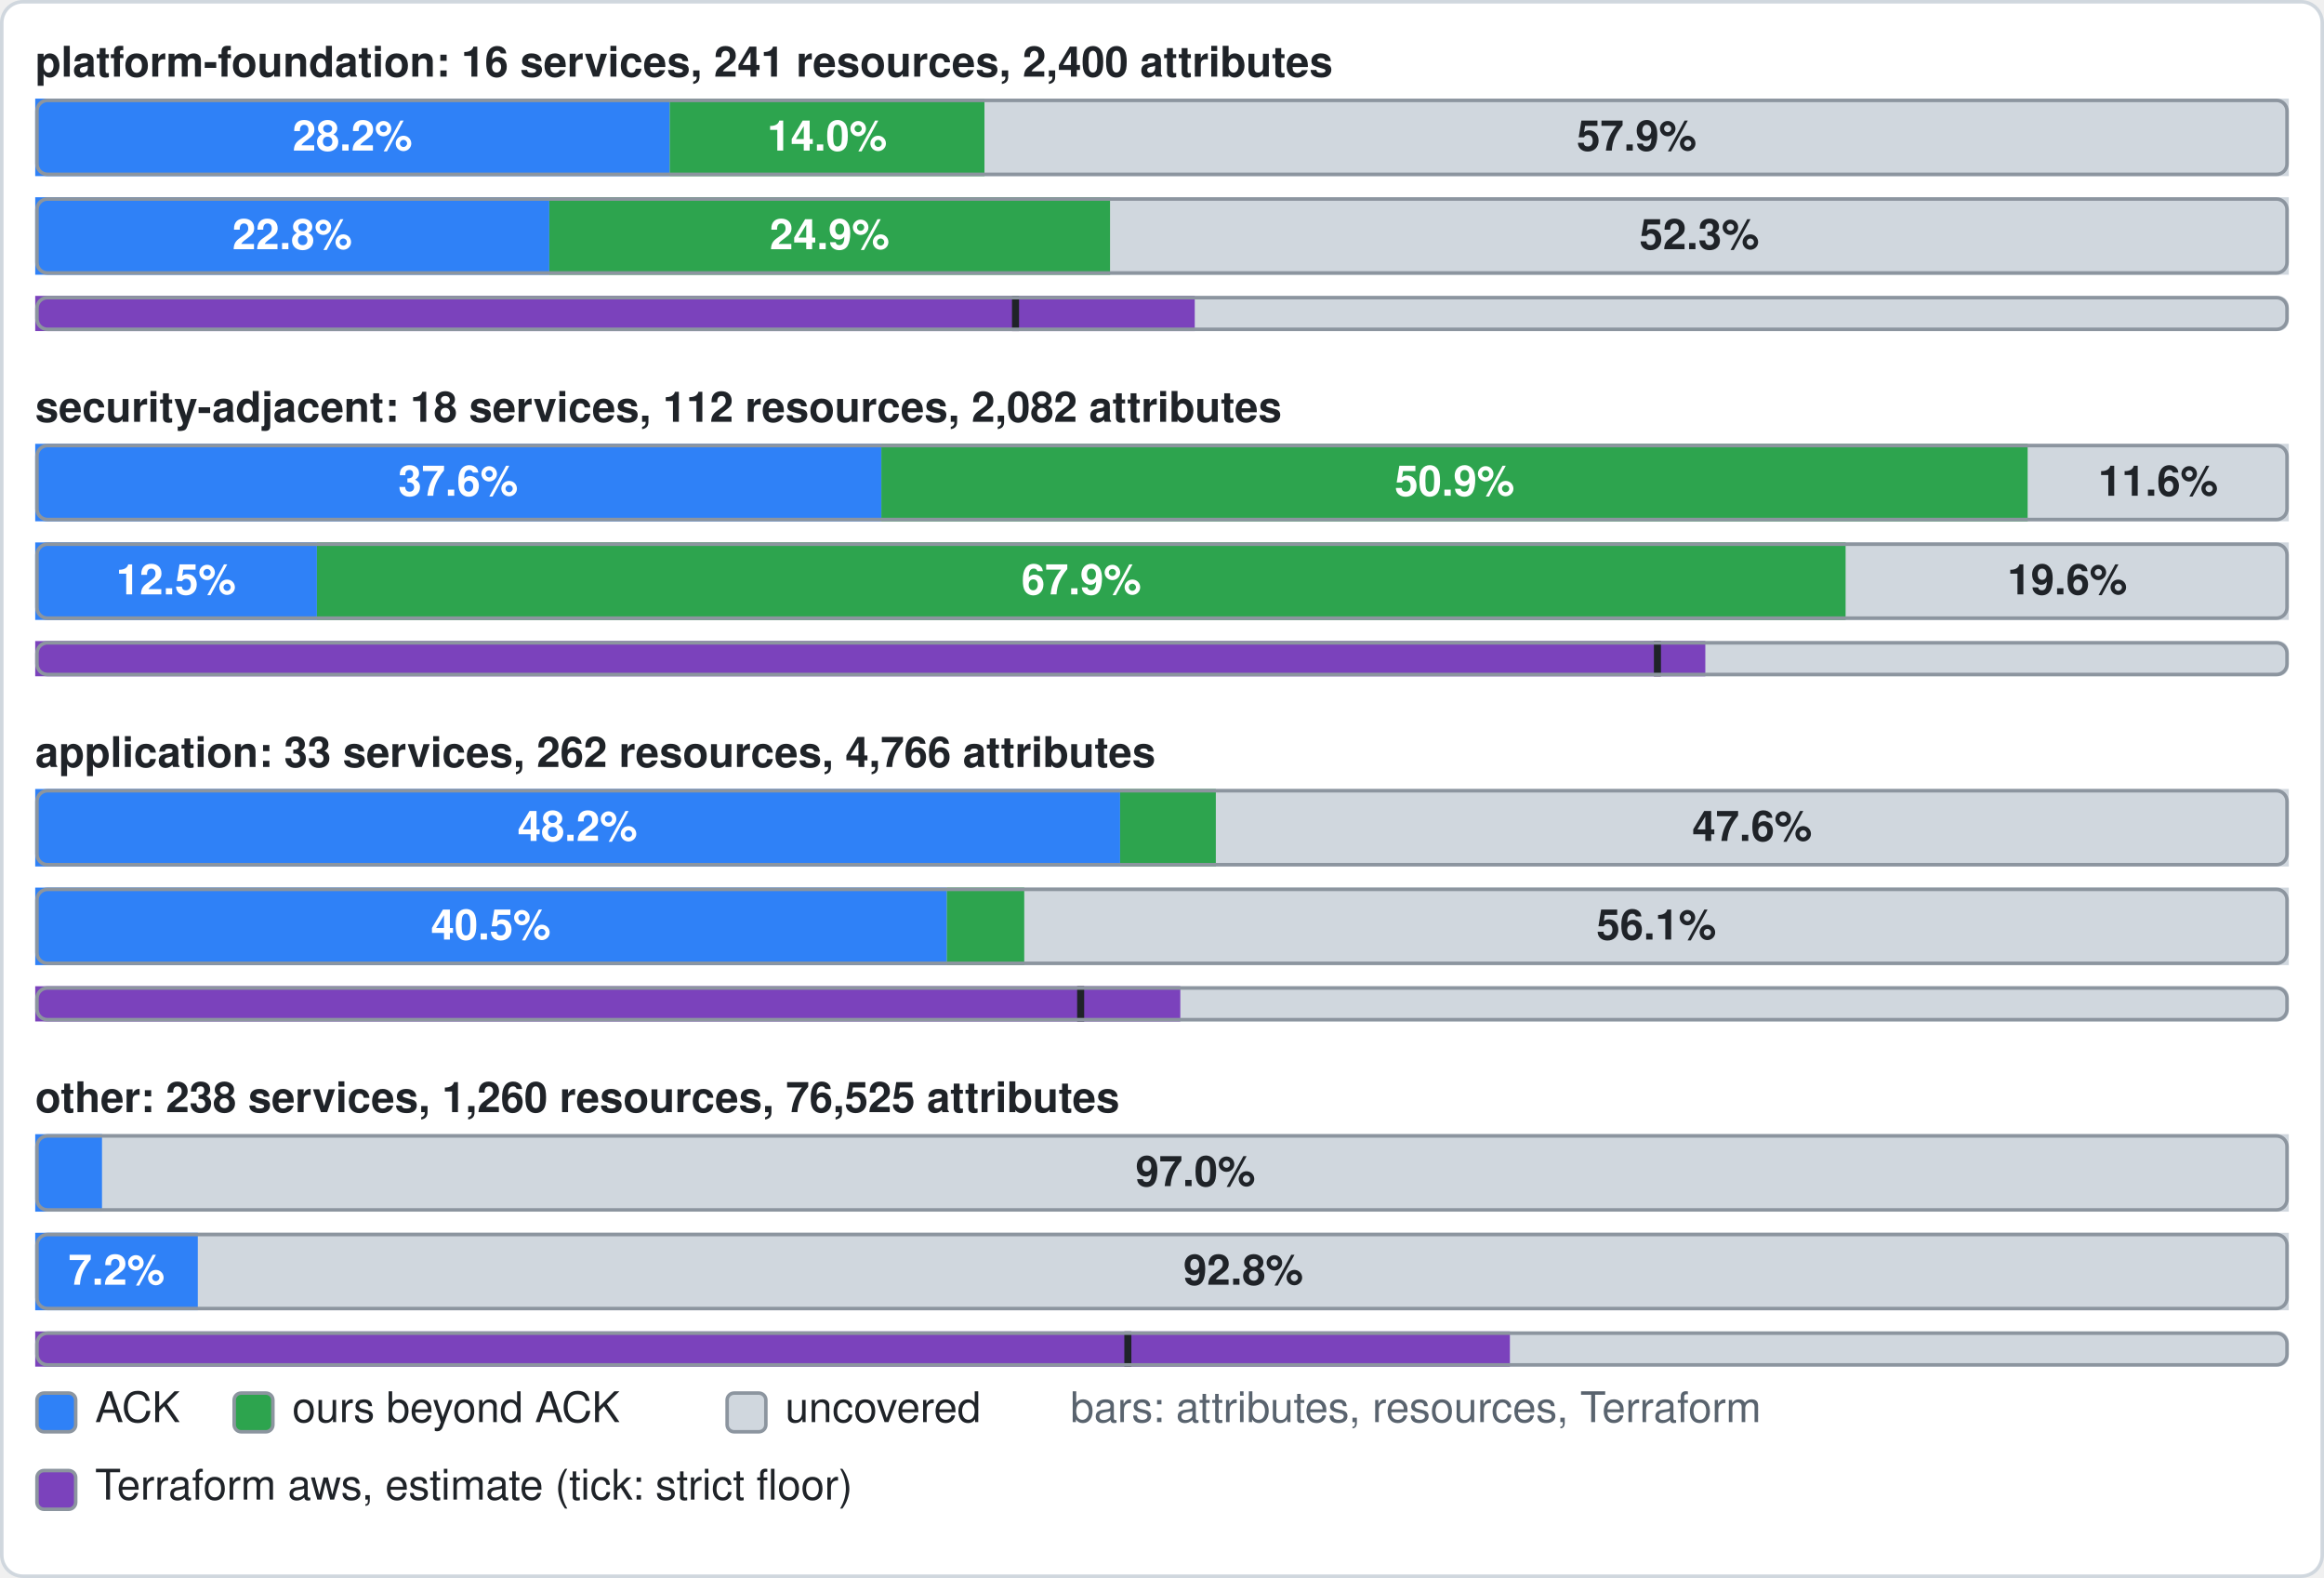
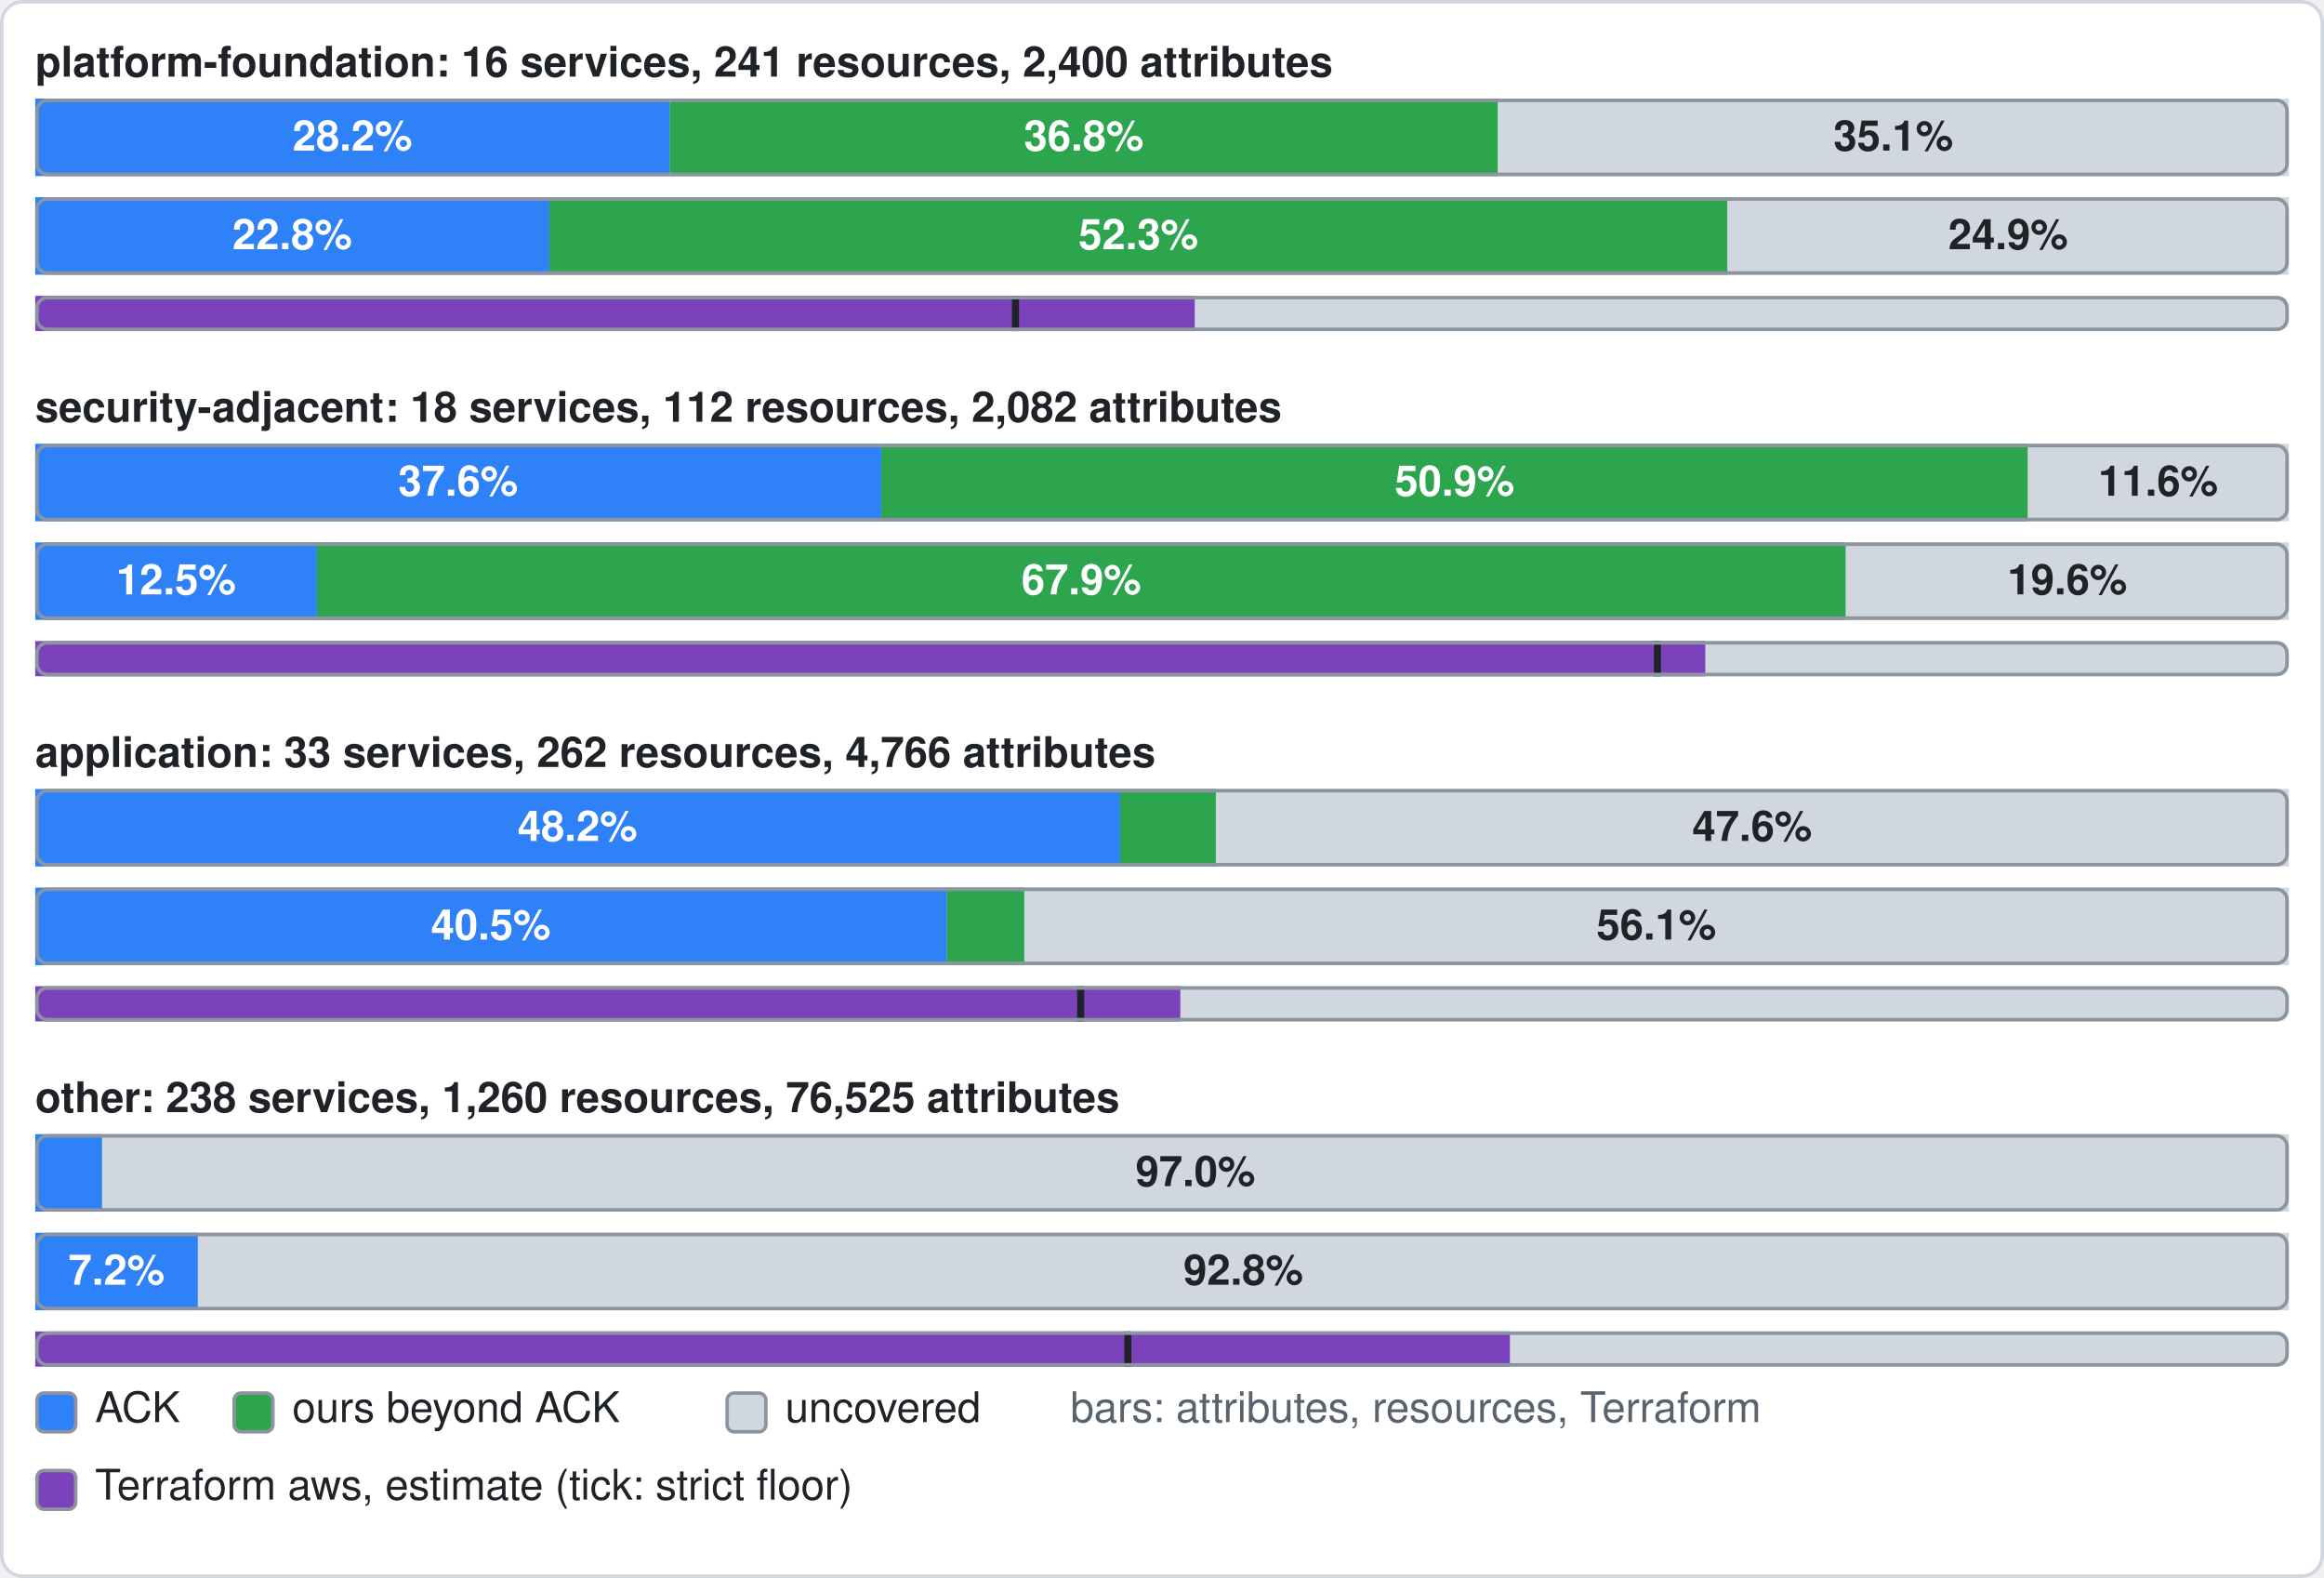
- <svg xmlns="http://www.w3.org/2000/svg" width="660" height="448" viewBox="0 0 660 448" role="img" aria-label="platform-foundation: attributes official 28.2%, ours beyond 14.0%, uncovered 57.9%; resources official 22.8%, ours beyond 24.9%, uncovered 52.3%; Terraform aws provider (estimate): 51.5% of 2400 attributes, at least 43.5%. security-adjacent: attributes official 37.6%, ours beyond 50.9%, uncovered 11.6%; resources official 12.5%, ours beyond 67.9%, uncovered 19.6%; Terraform aws provider (estimate): 74.1% of 2082 attributes, at least 72.0%. application: attributes official 48.2%, ours beyond 4.2%, uncovered 47.6%; resources official 40.5%, ours beyond 3.4%, uncovered 56.1%; Terraform aws provider (estimate): 50.8% of 4766 attributes, at least 46.4%. other: attributes official 3.0%, ours beyond 0.0%, uncovered 97.0%; resources official 7.2%, ours beyond 0.0%, uncovered 92.8%; Terraform aws provider (estimate): 65.4% of 76525 attributes, at least 48.5%">
+ <svg xmlns="http://www.w3.org/2000/svg" width="660" height="448" viewBox="0 0 660 448" role="img" aria-label="platform-foundation: attributes official 28.2%, ours beyond 36.8%, uncovered 35.1%; resources official 22.8%, ours beyond 52.3%, uncovered 24.9%; Terraform aws provider (estimate): 51.5% of 2400 attributes, at least 43.5%. security-adjacent: attributes official 37.6%, ours beyond 50.9%, uncovered 11.6%; resources official 12.5%, ours beyond 67.9%, uncovered 19.6%; Terraform aws provider (estimate): 74.1% of 2082 attributes, at least 72.0%. application: attributes official 48.2%, ours beyond 4.2%, uncovered 47.6%; resources official 40.5%, ours beyond 3.4%, uncovered 56.1%; Terraform aws provider (estimate): 50.8% of 4766 attributes, at least 46.4%. other: attributes official 3.0%, ours beyond 0.0%, uncovered 97.0%; resources official 7.2%, ours beyond 0.0%, uncovered 92.8%; Terraform aws provider (estimate): 65.4% of 76525 attributes, at least 48.5%">
  <rect x="0.5" y="0.5" width="659" height="447" rx="6" fill="#ffffff" stroke="#d0d7de" />
  <text x="10" y="19" font-family="-apple-system,BlinkMacSystemFont,'Segoe UI',Helvetica,Arial,sans-serif" font-size="12" font-weight="600" fill="#1f2328" dominant-baseline="central">platform-foundation: 16 services, 241 resources, 2,400 attributes</text>
  <rect x="10" y="28" width="640" height="22" rx="3" fill="#d0d7de" />
  <rect x="10" y="28" width="180.2" height="22" fill="#2f81f7" />
  <text x="100.1" y="40" font-family="-apple-system,BlinkMacSystemFont,'Segoe UI',Helvetica,Arial,sans-serif" font-size="12" font-weight="600" fill="#ffffff" text-anchor="middle" dominant-baseline="central">28.2%</text>
-   <rect x="190.2" y="28" width="89.4" height="22" fill="#2da44e" />
-   <text x="234.9" y="40" font-family="-apple-system,BlinkMacSystemFont,'Segoe UI',Helvetica,Arial,sans-serif" font-size="12" font-weight="600" fill="#ffffff" text-anchor="middle" dominant-baseline="central">14.0%</text>
-   <rect x="279.6" y="28" width="370.4" height="22" fill="#d0d7de" />
-   <text x="464.8" y="40" font-family="-apple-system,BlinkMacSystemFont,'Segoe UI',Helvetica,Arial,sans-serif" font-size="12" font-weight="600" fill="#1f2328" text-anchor="middle" dominant-baseline="central">57.9%</text>
+   <rect x="190.2" y="28" width="235.2" height="22" fill="#2da44e" />
+   <text x="307.8" y="40" font-family="-apple-system,BlinkMacSystemFont,'Segoe UI',Helvetica,Arial,sans-serif" font-size="12" font-weight="600" fill="#ffffff" text-anchor="middle" dominant-baseline="central">36.8%</text>
+   <rect x="425.4" y="28" width="224.6" height="22" fill="#d0d7de" />
+   <text x="537.7" y="40" font-family="-apple-system,BlinkMacSystemFont,'Segoe UI',Helvetica,Arial,sans-serif" font-size="12" font-weight="600" fill="#1f2328" text-anchor="middle" dominant-baseline="central">35.1%</text>
  <rect x="10.5" y="28.5" width="639" height="21" rx="3" fill="none" stroke="#8c959f" />
  <rect x="10" y="56" width="640" height="22" rx="3" fill="#d0d7de" />
  <rect x="10" y="56" width="146" height="22" fill="#2f81f7" />
  <text x="83" y="68" font-family="-apple-system,BlinkMacSystemFont,'Segoe UI',Helvetica,Arial,sans-serif" font-size="12" font-weight="600" fill="#ffffff" text-anchor="middle" dominant-baseline="central">22.8%</text>
-   <rect x="156" y="56" width="159.3" height="22" fill="#2da44e" />
-   <text x="235.6" y="68" font-family="-apple-system,BlinkMacSystemFont,'Segoe UI',Helvetica,Arial,sans-serif" font-size="12" font-weight="600" fill="#ffffff" text-anchor="middle" dominant-baseline="central">24.9%</text>
-   <rect x="315.3" y="56" width="334.7" height="22" fill="#d0d7de" />
-   <text x="482.6" y="68" font-family="-apple-system,BlinkMacSystemFont,'Segoe UI',Helvetica,Arial,sans-serif" font-size="12" font-weight="600" fill="#1f2328" text-anchor="middle" dominant-baseline="central">52.3%</text>
+   <rect x="156" y="56" width="334.6" height="22" fill="#2da44e" />
+   <text x="323.3" y="68" font-family="-apple-system,BlinkMacSystemFont,'Segoe UI',Helvetica,Arial,sans-serif" font-size="12" font-weight="600" fill="#ffffff" text-anchor="middle" dominant-baseline="central">52.3%</text>
+   <rect x="490.6" y="56" width="159.4" height="22" fill="#d0d7de" />
+   <text x="570.3" y="68" font-family="-apple-system,BlinkMacSystemFont,'Segoe UI',Helvetica,Arial,sans-serif" font-size="12" font-weight="600" fill="#1f2328" text-anchor="middle" dominant-baseline="central">24.9%</text>
  <rect x="10.5" y="56.5" width="639" height="21" rx="3" fill="none" stroke="#8c959f" />
  <rect x="10" y="84" width="640" height="10" rx="3" fill="#d0d7de" />
  <rect x="10" y="84" width="329.3" height="10" fill="#7b42bc" />
  <rect x="287.4" y="84" width="2" height="10" fill="#1f2328" />
  <rect x="10.5" y="84.5" width="639" height="9" rx="3" fill="none" stroke="#8c959f" />
  <text x="10" y="117" font-family="-apple-system,BlinkMacSystemFont,'Segoe UI',Helvetica,Arial,sans-serif" font-size="12" font-weight="600" fill="#1f2328" dominant-baseline="central">security-adjacent: 18 services, 112 resources, 2,082 attributes</text>
  <rect x="10" y="126" width="640" height="22" rx="3" fill="#d0d7de" />
  <rect x="10" y="126" width="240.3" height="22" fill="#2f81f7" />
  <text x="130.1" y="138" font-family="-apple-system,BlinkMacSystemFont,'Segoe UI',Helvetica,Arial,sans-serif" font-size="12" font-weight="600" fill="#ffffff" text-anchor="middle" dominant-baseline="central">37.6%</text>
  <rect x="250.3" y="126" width="325.6" height="22" fill="#2da44e" />
  <text x="413.1" y="138" font-family="-apple-system,BlinkMacSystemFont,'Segoe UI',Helvetica,Arial,sans-serif" font-size="12" font-weight="600" fill="#ffffff" text-anchor="middle" dominant-baseline="central">50.9%</text>
  <rect x="575.9" y="126" width="74.1" height="22" fill="#d0d7de" />
  <text x="612.9" y="138" font-family="-apple-system,BlinkMacSystemFont,'Segoe UI',Helvetica,Arial,sans-serif" font-size="12" font-weight="600" fill="#1f2328" text-anchor="middle" dominant-baseline="central">11.6%</text>
  <rect x="10.5" y="126.5" width="639" height="21" rx="3" fill="none" stroke="#8c959f" />
  <rect x="10" y="154" width="640" height="22" rx="3" fill="#d0d7de" />
  <rect x="10" y="154" width="80" height="22" fill="#2f81f7" />
  <text x="50" y="166" font-family="-apple-system,BlinkMacSystemFont,'Segoe UI',Helvetica,Arial,sans-serif" font-size="12" font-weight="600" fill="#ffffff" text-anchor="middle" dominant-baseline="central">12.5%</text>
  <rect x="90" y="154" width="434.2" height="22" fill="#2da44e" />
  <text x="307.1" y="166" font-family="-apple-system,BlinkMacSystemFont,'Segoe UI',Helvetica,Arial,sans-serif" font-size="12" font-weight="600" fill="#ffffff" text-anchor="middle" dominant-baseline="central">67.9%</text>
  <rect x="524.2" y="154" width="125.8" height="22" fill="#d0d7de" />
  <text x="587.1" y="166" font-family="-apple-system,BlinkMacSystemFont,'Segoe UI',Helvetica,Arial,sans-serif" font-size="12" font-weight="600" fill="#1f2328" text-anchor="middle" dominant-baseline="central">19.6%</text>
  <rect x="10.5" y="154.5" width="639" height="21" rx="3" fill="none" stroke="#8c959f" />
  <rect x="10" y="182" width="640" height="10" rx="3" fill="#d0d7de" />
  <rect x="10" y="182" width="474.3" height="10" fill="#7b42bc" />
  <rect x="469.7" y="182" width="2" height="10" fill="#1f2328" />
  <rect x="10.5" y="182.5" width="639" height="9" rx="3" fill="none" stroke="#8c959f" />
  <text x="10" y="215" font-family="-apple-system,BlinkMacSystemFont,'Segoe UI',Helvetica,Arial,sans-serif" font-size="12" font-weight="600" fill="#1f2328" dominant-baseline="central">application: 33 services, 262 resources, 4,766 attributes</text>
  <rect x="10" y="224" width="640" height="22" rx="3" fill="#d0d7de" />
  <rect x="10" y="224" width="308.1" height="22" fill="#2f81f7" />
  <text x="164" y="236" font-family="-apple-system,BlinkMacSystemFont,'Segoe UI',Helvetica,Arial,sans-serif" font-size="12" font-weight="600" fill="#ffffff" text-anchor="middle" dominant-baseline="central">48.2%</text>
  <rect x="318.1" y="224" width="27.2" height="22" fill="#2da44e" />
  <rect x="345.3" y="224" width="304.7" height="22" fill="#d0d7de" />
  <text x="497.6" y="236" font-family="-apple-system,BlinkMacSystemFont,'Segoe UI',Helvetica,Arial,sans-serif" font-size="12" font-weight="600" fill="#1f2328" text-anchor="middle" dominant-baseline="central">47.6%</text>
  <rect x="10.5" y="224.5" width="639" height="21" rx="3" fill="none" stroke="#8c959f" />
  <rect x="10" y="252" width="640" height="22" rx="3" fill="#d0d7de" />
  <rect x="10" y="252" width="258.9" height="22" fill="#2f81f7" />
  <text x="139.4" y="264" font-family="-apple-system,BlinkMacSystemFont,'Segoe UI',Helvetica,Arial,sans-serif" font-size="12" font-weight="600" fill="#ffffff" text-anchor="middle" dominant-baseline="central">40.5%</text>
  <rect x="268.9" y="252" width="22" height="22" fill="#2da44e" />
  <rect x="290.9" y="252" width="359.1" height="22" fill="#d0d7de" />
  <text x="470.4" y="264" font-family="-apple-system,BlinkMacSystemFont,'Segoe UI',Helvetica,Arial,sans-serif" font-size="12" font-weight="600" fill="#1f2328" text-anchor="middle" dominant-baseline="central">56.1%</text>
  <rect x="10.5" y="252.5" width="639" height="21" rx="3" fill="none" stroke="#8c959f" />
  <rect x="10" y="280" width="640" height="10" rx="3" fill="#d0d7de" />
  <rect x="10" y="280" width="325.2" height="10" fill="#7b42bc" />
  <rect x="305.9" y="280" width="2" height="10" fill="#1f2328" />
  <rect x="10.5" y="280.5" width="639" height="9" rx="3" fill="none" stroke="#8c959f" />
  <text x="10" y="313" font-family="-apple-system,BlinkMacSystemFont,'Segoe UI',Helvetica,Arial,sans-serif" font-size="12" font-weight="600" fill="#1f2328" dominant-baseline="central">other: 238 services, 1,260 resources, 76,525 attributes</text>
  <rect x="10" y="322" width="640" height="22" rx="3" fill="#d0d7de" />
  <rect x="10" y="322" width="19" height="22" fill="#2f81f7" />
  <rect x="29" y="322" width="621" height="22" fill="#d0d7de" />
  <text x="339.5" y="334" font-family="-apple-system,BlinkMacSystemFont,'Segoe UI',Helvetica,Arial,sans-serif" font-size="12" font-weight="600" fill="#1f2328" text-anchor="middle" dominant-baseline="central">97.0%</text>
  <rect x="10.5" y="322.5" width="639" height="21" rx="3" fill="none" stroke="#8c959f" />
  <rect x="10" y="350" width="640" height="22" rx="3" fill="#d0d7de" />
  <rect x="10" y="350" width="46.2" height="22" fill="#2f81f7" />
  <text x="33.1" y="362" font-family="-apple-system,BlinkMacSystemFont,'Segoe UI',Helvetica,Arial,sans-serif" font-size="12" font-weight="600" fill="#ffffff" text-anchor="middle" dominant-baseline="central">7.2%</text>
  <rect x="56.2" y="350" width="593.8" height="22" fill="#d0d7de" />
  <text x="353.1" y="362" font-family="-apple-system,BlinkMacSystemFont,'Segoe UI',Helvetica,Arial,sans-serif" font-size="12" font-weight="600" fill="#1f2328" text-anchor="middle" dominant-baseline="central">92.8%</text>
  <rect x="10.5" y="350.5" width="639" height="21" rx="3" fill="none" stroke="#8c959f" />
  <rect x="10" y="378" width="640" height="10" rx="3" fill="#d0d7de" />
  <rect x="10" y="378" width="418.8" height="10" fill="#7b42bc" />
  <rect x="319.3" y="378" width="2" height="10" fill="#1f2328" />
  <rect x="10.5" y="378.5" width="639" height="9" rx="3" fill="none" stroke="#8c959f" />
  <rect x="10.5" y="395.5" width="11" height="11" rx="2" fill="#2f81f7" stroke="#8c959f" />
  <text x="27" y="401" font-family="-apple-system,BlinkMacSystemFont,'Segoe UI',Helvetica,Arial,sans-serif" font-size="12" fill="#1f2328" dominant-baseline="central">ACK</text>
  <rect x="66.5" y="395.5" width="11" height="11" rx="2" fill="#2da44e" stroke="#8c959f" />
  <text x="83" y="401" font-family="-apple-system,BlinkMacSystemFont,'Segoe UI',Helvetica,Arial,sans-serif" font-size="12" fill="#1f2328" dominant-baseline="central">ours beyond ACK</text>
  <rect x="206.5" y="395.5" width="11" height="11" rx="2" fill="#d0d7de" stroke="#8c959f" />
  <text x="223" y="401" font-family="-apple-system,BlinkMacSystemFont,'Segoe UI',Helvetica,Arial,sans-serif" font-size="12" fill="#1f2328" dominant-baseline="central">uncovered</text>
  <text x="304" y="401" font-family="-apple-system,BlinkMacSystemFont,'Segoe UI',Helvetica,Arial,sans-serif" font-size="12" fill="#59636e" dominant-baseline="central">bars: attributes, resources, Terraform</text>
  <rect x="10.5" y="417.5" width="11" height="11" rx="2" fill="#7b42bc" stroke="#8c959f" />
  <text x="27" y="423" font-family="-apple-system,BlinkMacSystemFont,'Segoe UI',Helvetica,Arial,sans-serif" font-size="12" fill="#1f2328" dominant-baseline="central">Terraform aws, estimate (tick: strict floor)</text>
</svg>
